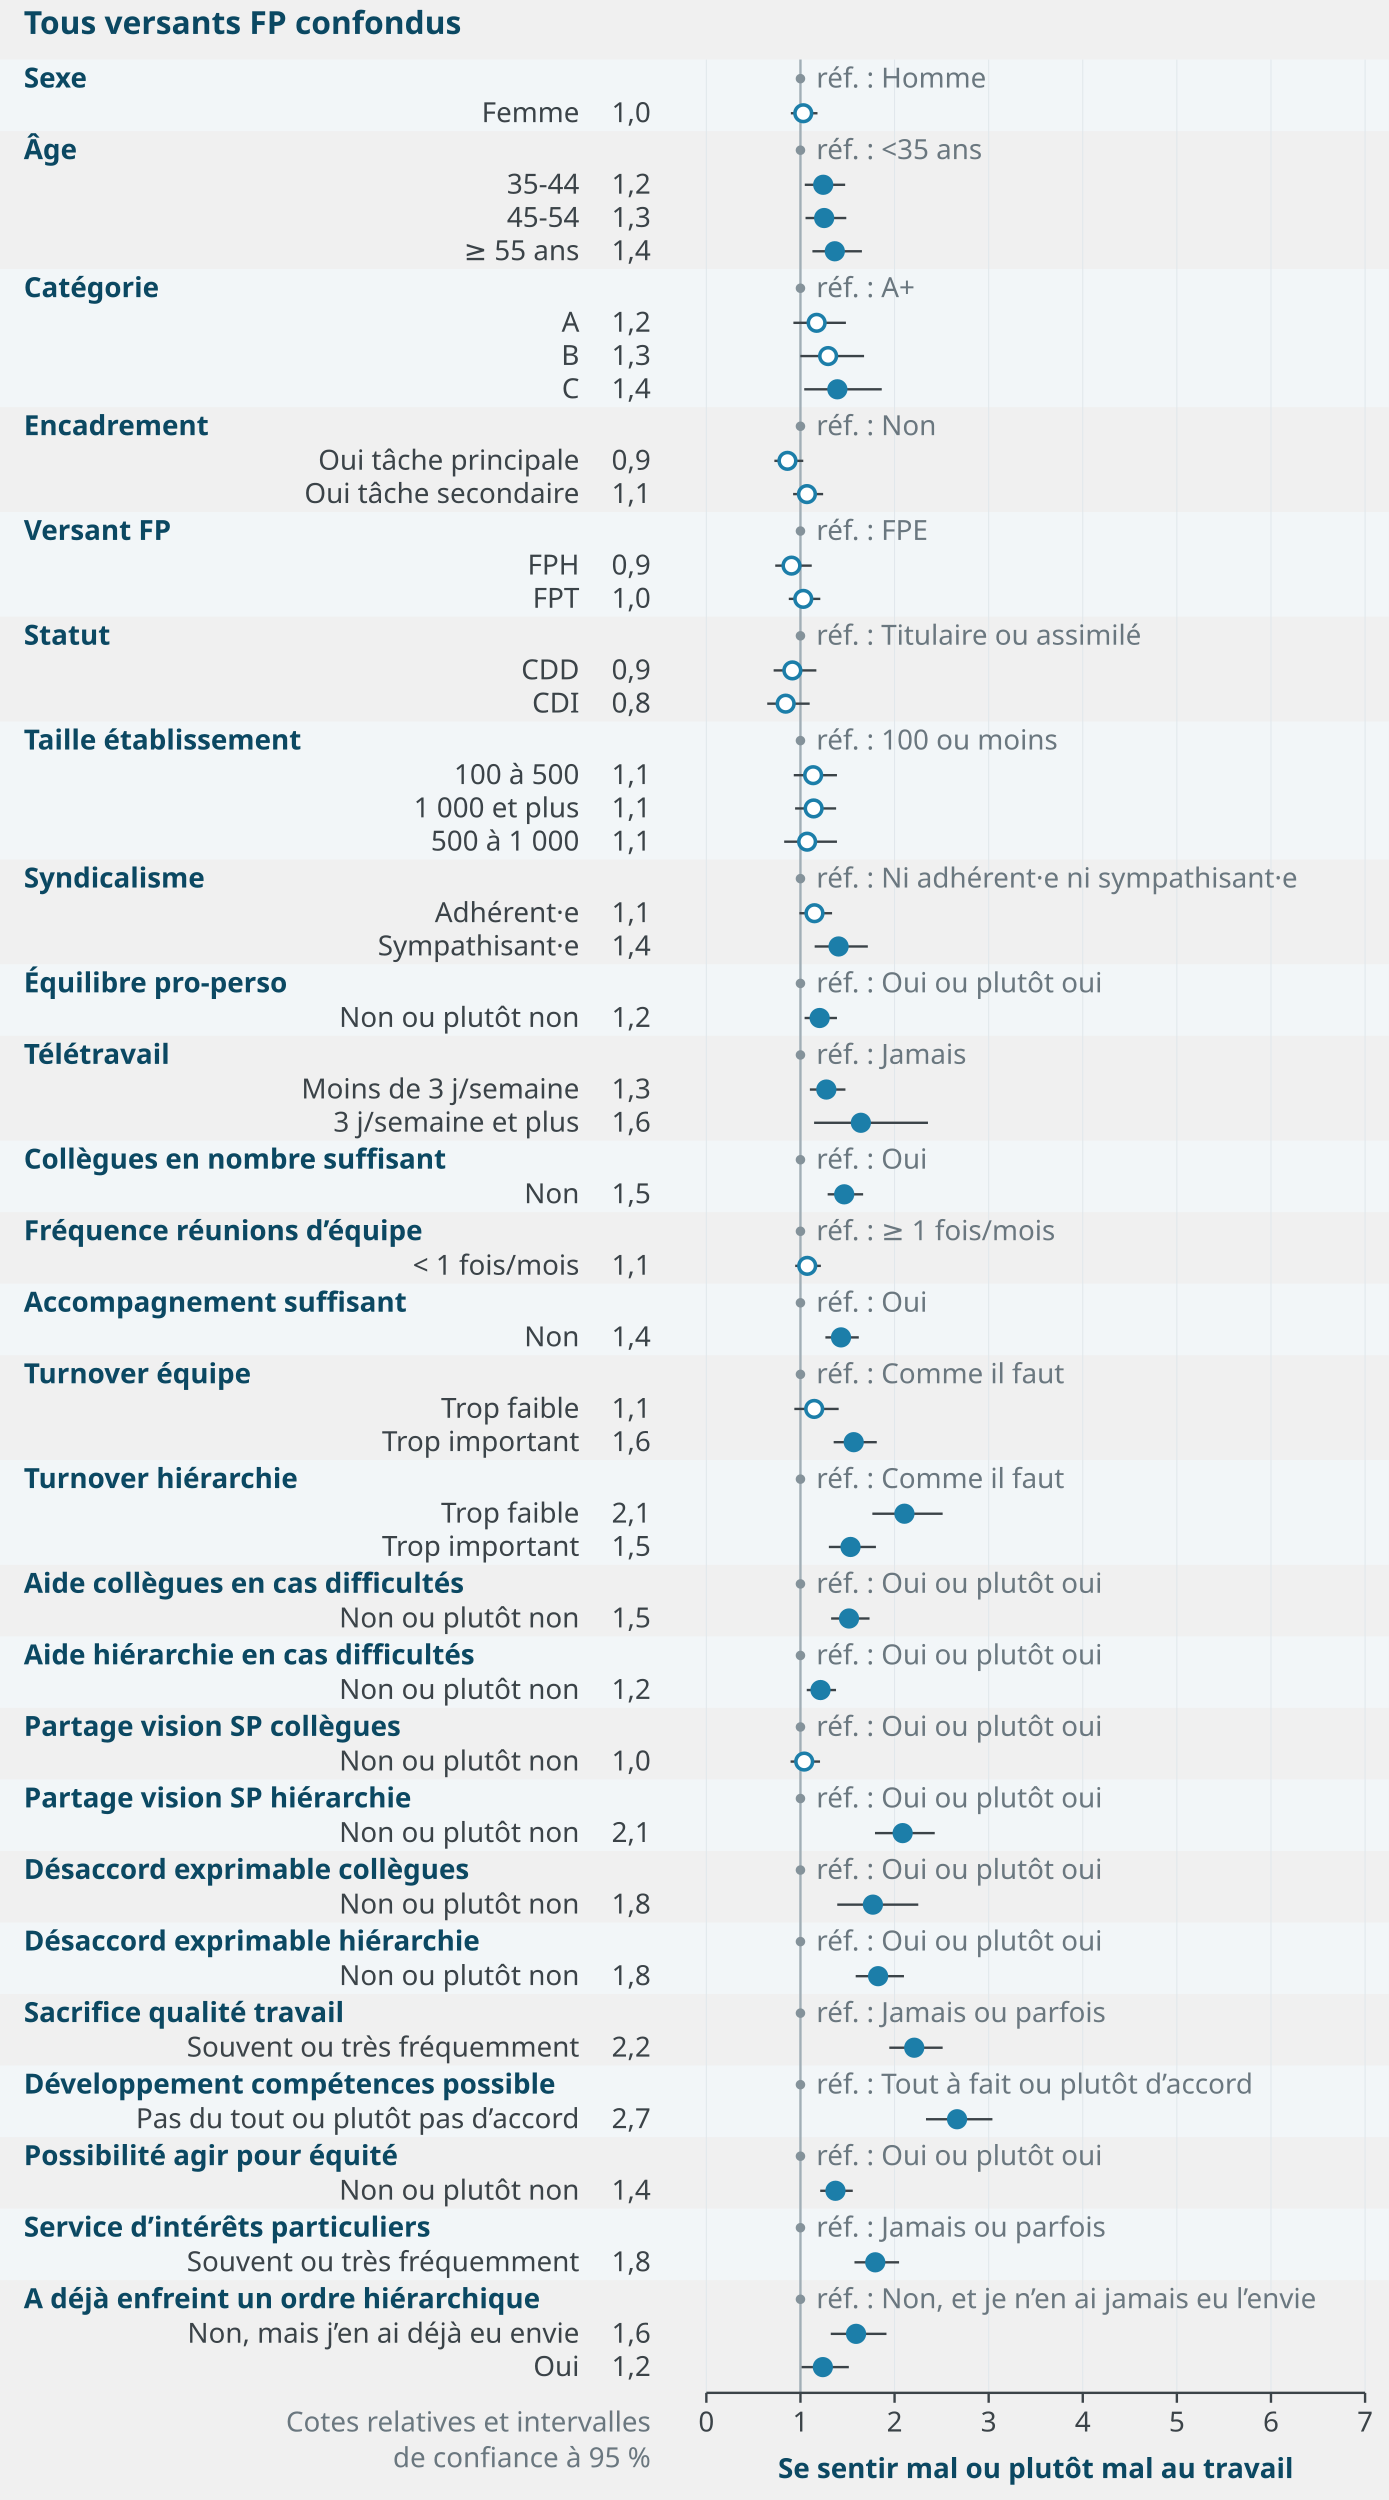
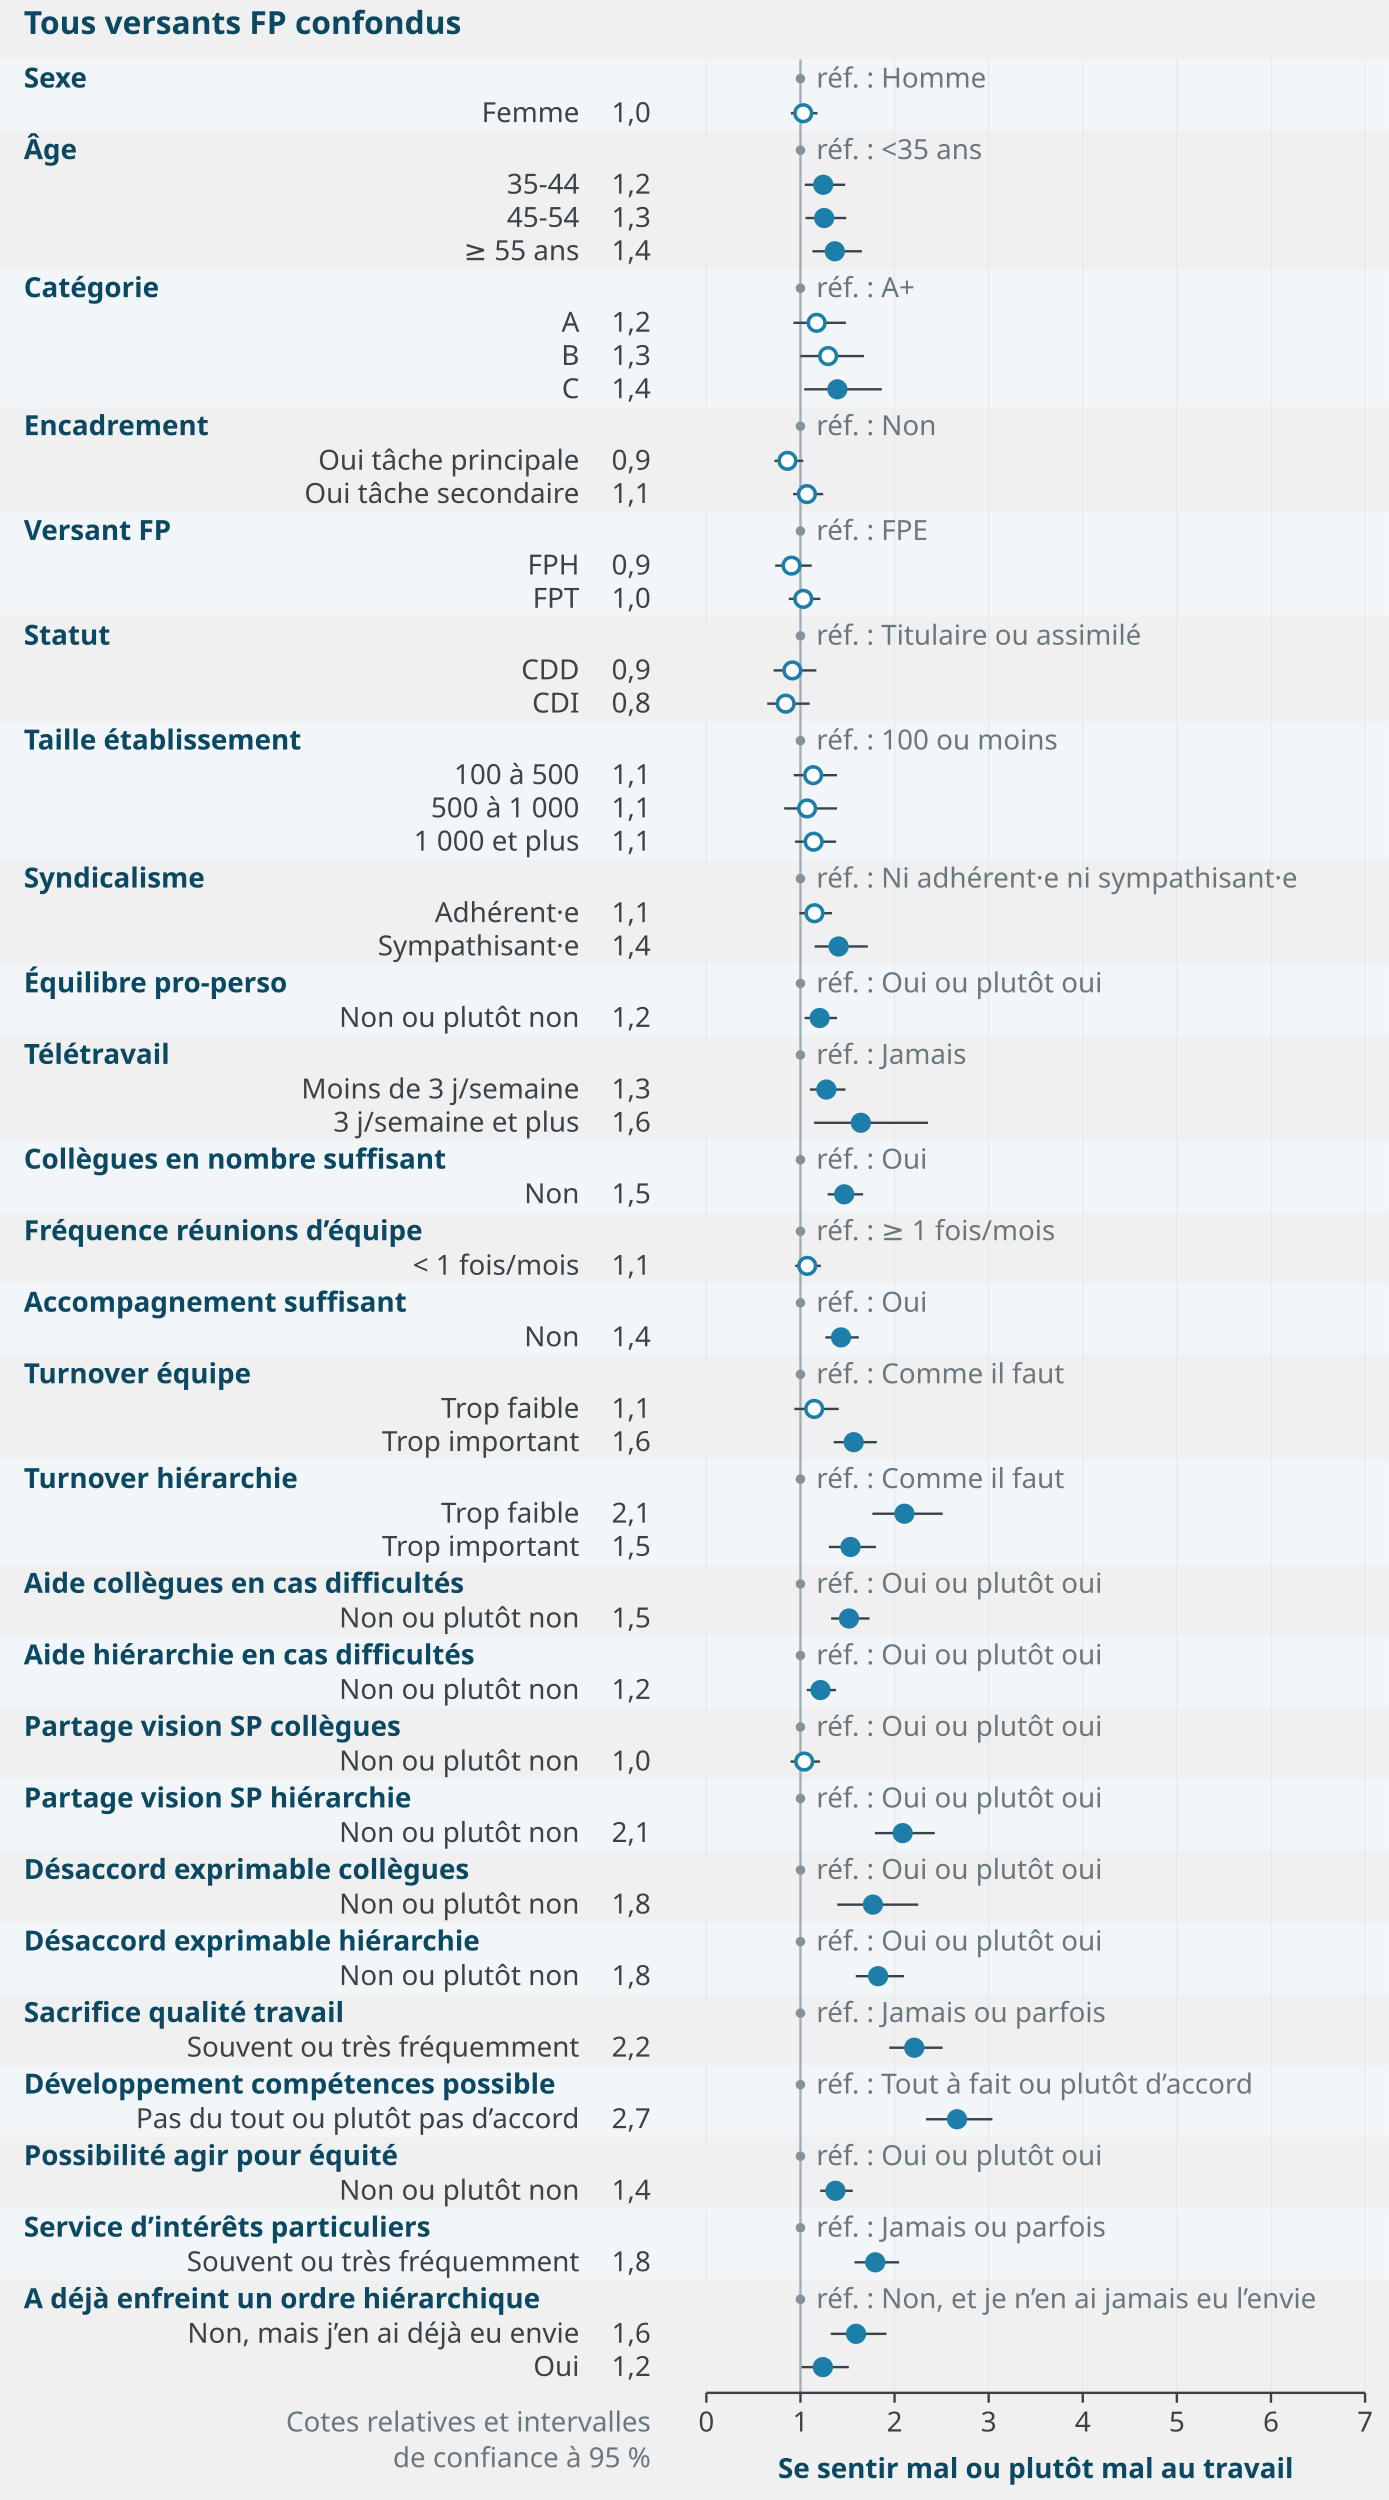
<svg xmlns="http://www.w3.org/2000/svg" fill="currentColor" font-family="system-ui, sans-serif" font-size="10" text-anchor="middle" width="350pt" height="630pt" viewBox="0 0 350 630" style="font-family: Poppins-Regular, Poppins; font-size: 7px; background: none;">
  <g aria-label="rect" fill="#F2F6F8">
    <rect x="0" y="15" width="350" height="18.027" />
    <rect x="0" y="67.811" width="350" height="34.784" />
    <rect x="0" y="129" width="350" height="26.405" />
    <rect x="0" y="181.811" width="350" height="34.784" />
    <rect x="0" y="243" width="350" height="18.027" />
    <rect x="0" y="287.432" width="350" height="18.027" />
    <rect x="0" y="323.486" width="350" height="18.027" />
    <rect x="0" y="367.919" width="350" height="26.405" />
    <rect x="0" y="412.351" width="350" height="18.027" />
    <rect x="0" y="448.405" width="350" height="18.027" />
    <rect x="0" y="484.459" width="350" height="18.027" />
    <rect x="0" y="520.514" width="350" height="18.027" />
    <rect x="0" y="556.568" width="350" height="18.027" />
  </g>
  <g aria-label="rule" stroke="#E0E7EB" stroke-width="0.25">
    <line x1="178" x2="178" y1="15" y2="603" />
    <line x1="225.429" x2="225.429" y1="15" y2="603" />
    <line x1="249.143" x2="249.143" y1="15" y2="603" />
    <line x1="272.857" x2="272.857" y1="15" y2="603" />
    <line x1="296.571" x2="296.571" y1="15" y2="603" />
    <line x1="320.286" x2="320.286" y1="15" y2="603" />
    <line x1="344" x2="344" y1="15" y2="603" />
  </g>
  <g aria-label="rule" stroke="#A1AEB6" stroke-width="0.6">
    <line x1="201.714" x2="201.714" y1="15" y2="603" />
  </g>
  <g aria-label="dot" fill="#84929A">
    <circle cx="201.714" cy="19.824" r="1.2" />
    <circle cx="201.714" cy="37.851" r="1.2" />
    <circle cx="201.714" cy="72.635" r="1.2" />
    <circle cx="201.714" cy="107.419" r="1.2" />
    <circle cx="201.714" cy="133.824" r="1.2" />
    <circle cx="201.714" cy="160.23" r="1.2" />
    <circle cx="201.714" cy="186.635" r="1.2" />
    <circle cx="201.714" cy="221.419" r="1.2" />
    <circle cx="201.714" cy="247.824" r="1.2" />
    <circle cx="201.714" cy="265.851" r="1.2" />
    <circle cx="201.714" cy="292.257" r="1.2" />
    <circle cx="201.714" cy="310.284" r="1.2" />
    <circle cx="201.714" cy="328.311" r="1.2" />
    <circle cx="201.714" cy="346.338" r="1.2" />
    <circle cx="201.714" cy="372.743" r="1.2" />
    <circle cx="201.714" cy="399.149" r="1.2" />
    <circle cx="201.714" cy="417.176" r="1.2" />
    <circle cx="201.714" cy="435.203" r="1.2" />
    <circle cx="201.714" cy="453.23" r="1.2" />
    <circle cx="201.714" cy="471.257" r="1.2" />
    <circle cx="201.714" cy="489.284" r="1.2" />
    <circle cx="201.714" cy="507.311" r="1.2" />
    <circle cx="201.714" cy="525.338" r="1.2" />
    <circle cx="201.714" cy="543.365" r="1.2" />
    <circle cx="201.714" cy="561.392" r="1.2" />
    <circle cx="201.714" cy="579.419" r="1.2" />
  </g>
  <g aria-label="rule" stroke="#3B4348" stroke-width="0.6">
    <line x1="199.295" x2="206.007" y1="28.538" y2="28.538" />
    <line x1="202.805" x2="212.979" y1="46.565" y2="46.565" />
    <line x1="202.995" x2="213.263" y1="54.943" y2="54.943" />
    <line x1="204.726" x2="217.2" y1="63.322" y2="63.322" />
    <line x1="199.936" x2="213.168" y1="81.349" y2="81.349" />
    <line x1="201.691" x2="217.745" y1="89.727" y2="89.727" />
    <line x1="202.663" x2="222.203" y1="98.105" y2="98.105" />
    <line x1="195.145" x2="202.426" y1="116.132" y2="116.132" />
    <line x1="199.865" x2="207.429" y1="124.511" y2="124.511" />
    <line x1="195.359" x2="204.56" y1="142.538" y2="142.538" />
    <line x1="198.774" x2="206.718" y1="150.916" y2="150.916" />
    <line x1="194.956" x2="205.722" y1="168.943" y2="168.943" />
    <line x1="193.343" x2="204.038" y1="177.322" y2="177.322" />
    <line x1="200.031" x2="210.915" y1="195.349" y2="195.349" />
-     <line x1="200.363" x2="210.702" y1="203.727" y2="203.727" />
-     <line x1="197.612" x2="210.915" y1="212.105" y2="212.105" />
+     <line x1="197.612" x2="210.915" y1="203.727" y2="203.727" />
+     <line x1="200.363" x2="210.702" y1="212.105" y2="212.105" />
    <line x1="201.453" x2="209.682" y1="230.132" y2="230.132" />
    <line x1="205.295" x2="218.694" y1="238.511" y2="238.511" />
    <line x1="202.758" x2="210.915" y1="256.538" y2="256.538" />
    <line x1="204.086" x2="213.05" y1="274.565" y2="274.565" />
    <line x1="205.153" x2="233.847" y1="282.943" y2="282.943" />
    <line x1="208.568" x2="217.508" y1="300.97" y2="300.97" />
    <line x1="200.386" x2="206.86" y1="318.997" y2="318.997" />
    <line x1="207.999" x2="216.417" y1="337.024" y2="337.024" />
    <line x1="200.173" x2="211.342" y1="355.051" y2="355.051" />
    <line x1="210.085" x2="220.947" y1="363.43" y2="363.43" />
    <line x1="219.832" x2="237.547" y1="381.457" y2="381.457" />
    <line x1="208.876" x2="220.733" y1="389.835" y2="389.835" />
    <line x1="209.445" x2="219.121" y1="407.862" y2="407.862" />
    <line x1="203.303" x2="210.678" y1="425.889" y2="425.889" />
    <line x1="199.224" x2="206.647" y1="443.916" y2="443.916" />
    <line x1="220.496" x2="235.555" y1="461.943" y2="461.943" />
    <line x1="210.987" x2="231.405" y1="479.97" y2="479.97" />
    <line x1="215.635" x2="227.8" y1="497.997" y2="497.997" />
    <line x1="224.101" x2="237.547" y1="516.024" y2="516.024" />
    <line x1="233.349" x2="250.091" y1="534.051" y2="534.051" />
    <line x1="206.694" x2="214.899" y1="552.078" y2="552.078" />
    <line x1="215.326" x2="226.567" y1="570.105" y2="570.105" />
    <line x1="209.35" x2="223.389" y1="588.132" y2="588.132" />
    <line x1="201.999" x2="213.903" y1="596.511" y2="596.511" />
  </g>
  <g aria-label="dot" stroke="#1C7EA9" stroke-width="0.9">
    <circle cx="202.426" cy="28.538" r="2.1" fill="#FFFFFF" />
    <circle cx="207.453" cy="46.565" r="2.1" fill="#1C7EA9" />
    <circle cx="207.69" cy="54.943" r="2.1" fill="#1C7EA9" />
    <circle cx="210.37" cy="63.322" r="2.1" fill="#1C7EA9" />
    <circle cx="205.793" cy="81.349" r="2.1" fill="#FFFFFF" />
    <circle cx="208.686" cy="89.727" r="2.1" fill="#FFFFFF" />
    <circle cx="211.01" cy="98.105" r="2.1" fill="#1C7EA9" />
    <circle cx="198.442" cy="116.132" r="2.1" fill="#FFFFFF" />
    <circle cx="203.351" cy="124.511" r="2.1" fill="#FFFFFF" />
    <circle cx="199.461" cy="142.538" r="2.1" fill="#FFFFFF" />
    <circle cx="202.426" cy="150.916" r="2.1" fill="#FFFFFF" />
    <circle cx="199.675" cy="168.943" r="2.1" fill="#FFFFFF" />
    <circle cx="197.991" cy="177.322" r="2.1" fill="#FFFFFF" />
    <circle cx="204.916" cy="195.349" r="2.1" fill="#FFFFFF" />
-     <circle cx="205.034" cy="203.727" r="2.1" fill="#FFFFFF" />
-     <circle cx="203.398" cy="212.105" r="2.1" fill="#FFFFFF" />
+     <circle cx="203.398" cy="203.727" r="2.1" fill="#FFFFFF" />
+     <circle cx="205.034" cy="212.105" r="2.1" fill="#FFFFFF" />
    <circle cx="205.248" cy="230.132" r="2.1" fill="#FFFFFF" />
    <circle cx="211.319" cy="238.511" r="2.1" fill="#1C7EA9" />
    <circle cx="206.552" cy="256.538" r="2.1" fill="#1C7EA9" />
    <circle cx="208.236" cy="274.565" r="2.1" fill="#1C7EA9" />
    <circle cx="216.939" cy="282.943" r="2.1" fill="#1C7EA9" />
    <circle cx="212.741" cy="300.97" r="2.1" fill="#1C7EA9" />
    <circle cx="203.422" cy="318.997" r="2.1" fill="#FFFFFF" />
    <circle cx="211.935" cy="337.024" r="2.1" fill="#1C7EA9" />
    <circle cx="205.177" cy="355.051" r="2.1" fill="#FFFFFF" />
    <circle cx="215.137" cy="363.43" r="2.1" fill="#1C7EA9" />
    <circle cx="227.919" cy="381.457" r="2.1" fill="#1C7EA9" />
    <circle cx="214.33" cy="389.835" r="2.1" fill="#1C7EA9" />
    <circle cx="213.951" cy="407.862" r="2.1" fill="#1C7EA9" />
    <circle cx="206.765" cy="425.889" r="2.1" fill="#1C7EA9" />
    <circle cx="202.663" cy="443.916" r="2.1" fill="#FFFFFF" />
    <circle cx="227.468" cy="461.943" r="2.1" fill="#1C7EA9" />
    <circle cx="219.974" cy="479.97" r="2.1" fill="#1C7EA9" />
    <circle cx="221.279" cy="497.997" r="2.1" fill="#1C7EA9" />
    <circle cx="230.385" cy="516.024" r="2.1" fill="#1C7EA9" />
    <circle cx="241.175" cy="534.051" r="2.1" fill="#1C7EA9" />
    <circle cx="210.536" cy="552.078" r="2.1" fill="#1C7EA9" />
    <circle cx="220.567" cy="570.105" r="2.1" fill="#1C7EA9" />
    <circle cx="215.729" cy="588.132" r="2.1" fill="#1C7EA9" />
    <circle cx="207.358" cy="596.511" r="2.1" fill="#1C7EA9" />
  </g>
  <g aria-label="text" fill="#0B4862" text-anchor="start" font-family="Poppins-Bold, Poppins" font-size="7" font-weight="700">
    <text y="0.32em" transform="translate(6,19.82432)">Sexe</text>
    <text y="0.32em" transform="translate(6,37.85135)">Âge</text>
    <text y="0.32em" transform="translate(6,72.63514)">Catégorie</text>
    <text y="0.32em" transform="translate(6,107.4189)">Encadrement</text>
    <text y="0.32em" transform="translate(6,133.8243)">Versant FP</text>
    <text y="0.32em" transform="translate(6,160.2297)">Statut</text>
    <text y="0.32em" transform="translate(6,186.6351)">Taille établissement</text>
    <text y="0.32em" transform="translate(6,221.4189)">Syndicalisme</text>
    <text y="0.32em" transform="translate(6,247.8243)">Équilibre pro-perso</text>
    <text y="0.32em" transform="translate(6,265.8514)">Télétravail</text>
    <text y="0.32em" transform="translate(6,292.2568)">Collègues en nombre suffisant</text>
    <text y="0.32em" transform="translate(6,310.2838)">Fréquence réunions d’équipe</text>
    <text y="0.32em" transform="translate(6,328.3108)">Accompagnement suffisant</text>
    <text y="0.32em" transform="translate(6,346.3378)">Turnover équipe</text>
    <text y="0.32em" transform="translate(6,372.7432)">Turnover hiérarchie</text>
    <text y="0.32em" transform="translate(6,399.1486)">Aide collègues en cas difficultés</text>
    <text y="0.32em" transform="translate(6,417.1757)">Aide hiérarchie en cas difficultés</text>
    <text y="0.32em" transform="translate(6,435.2027)">Partage vision SP collègues</text>
    <text y="0.32em" transform="translate(6,453.2297)">Partage vision SP hiérarchie</text>
    <text y="0.32em" transform="translate(6,471.2568)">Désaccord exprimable collègues</text>
    <text y="0.32em" transform="translate(6,489.2838)">Désaccord exprimable hiérarchie</text>
    <text y="0.32em" transform="translate(6,507.3108)">Sacrifice qualité travail</text>
    <text y="0.32em" transform="translate(6,525.3378)">Développement compétences possible</text>
    <text y="0.32em" transform="translate(6,543.3649)">Possibilité agir pour équité</text>
    <text y="0.32em" transform="translate(6,561.3919)">Service d’intérêts particuliers</text>
    <text y="0.32em" transform="translate(6,579.4189)">A déjà enfreint un ordre hiérarchique</text>
  </g>
  <g aria-label="text" fill="#6A777F" text-anchor="start" font-size="7">
    <text y="0.32em" transform="translate(205.7143,19.82432)">réf. : Homme</text>
    <text y="0.32em" transform="translate(205.7143,37.85135)">réf. : &lt;35 ans</text>
    <text y="0.32em" transform="translate(205.7143,72.63514)">réf. : A+</text>
    <text y="0.32em" transform="translate(205.7143,107.4189)">réf. : Non</text>
    <text y="0.32em" transform="translate(205.7143,133.8243)">réf. : FPE</text>
    <text y="0.32em" transform="translate(205.7143,160.2297)">réf. : Titulaire ou assimilé</text>
    <text y="0.32em" transform="translate(205.7143,186.6351)">réf. : 100 ou moins</text>
    <text y="0.32em" transform="translate(205.7143,221.4189)">réf. : Ni adhérent·e ni sympathisant·e</text>
    <text y="0.32em" transform="translate(205.7143,247.8243)">réf. : Oui ou plutôt oui</text>
    <text y="0.32em" transform="translate(205.7143,265.8514)">réf. : Jamais</text>
    <text y="0.32em" transform="translate(205.7143,292.2568)">réf. : Oui</text>
    <text y="0.32em" transform="translate(205.7143,310.2838)">réf. : ≥ 1 fois/mois</text>
    <text y="0.32em" transform="translate(205.7143,328.3108)">réf. : Oui</text>
    <text y="0.32em" transform="translate(205.7143,346.3378)">réf. : Comme il faut</text>
    <text y="0.32em" transform="translate(205.7143,372.7432)">réf. : Comme il faut</text>
    <text y="0.32em" transform="translate(205.7143,399.1486)">réf. : Oui ou plutôt oui</text>
    <text y="0.32em" transform="translate(205.7143,417.1757)">réf. : Oui ou plutôt oui</text>
    <text y="0.32em" transform="translate(205.7143,435.2027)">réf. : Oui ou plutôt oui</text>
    <text y="0.32em" transform="translate(205.7143,453.2297)">réf. : Oui ou plutôt oui</text>
    <text y="0.32em" transform="translate(205.7143,471.2568)">réf. : Oui ou plutôt oui</text>
    <text y="0.32em" transform="translate(205.7143,489.2838)">réf. : Oui ou plutôt oui</text>
    <text y="0.32em" transform="translate(205.7143,507.3108)">réf. : Jamais ou parfois</text>
    <text y="0.32em" transform="translate(205.7143,525.3378)">réf. : Tout à fait ou plutôt d’accord</text>
    <text y="0.32em" transform="translate(205.7143,543.3649)">réf. : Oui ou plutôt oui</text>
    <text y="0.32em" transform="translate(205.7143,561.3919)">réf. : Jamais ou parfois</text>
    <text y="0.32em" transform="translate(205.7143,579.4189)">réf. : Non, et je n’en ai jamais eu l’envie</text>
  </g>
  <g aria-label="text" fill="#3B4348" text-anchor="end" font-size="7">
    <text y="0.32em" transform="translate(146,28.53784)">Femme</text>
    <text y="0.32em" transform="translate(146,46.56486)">35-44</text>
    <text y="0.32em" transform="translate(146,54.94324)">45-54</text>
    <text y="0.32em" transform="translate(146,63.32162)">≥ 55 ans</text>
    <text y="0.32em" transform="translate(146,81.34865)">A</text>
    <text y="0.32em" transform="translate(146,89.72703)">B</text>
    <text y="0.32em" transform="translate(146,98.10541)">C</text>
    <text y="0.32em" transform="translate(146,116.1324)">Oui tâche principale</text>
    <text y="0.32em" transform="translate(146,124.5108)">Oui tâche secondaire</text>
    <text y="0.32em" transform="translate(146,142.5378)">FPH</text>
    <text y="0.32em" transform="translate(146,150.9162)">FPT</text>
    <text y="0.32em" transform="translate(146,168.9432)">CDD</text>
    <text y="0.32em" transform="translate(146,177.3216)">CDI</text>
    <text y="0.32em" transform="translate(146,195.3486)">100 à 500</text>
-     <text y="0.32em" transform="translate(146,203.727)">1 000 et plus</text>
-     <text y="0.32em" transform="translate(146,212.1054)">500 à 1 000</text>
+     <text y="0.32em" transform="translate(146,203.727)">500 à 1 000</text>
+     <text y="0.32em" transform="translate(146,212.1054)">1 000 et plus</text>
    <text y="0.32em" transform="translate(146,230.1324)">Adhérent·e</text>
    <text y="0.32em" transform="translate(146,238.5108)">Sympathisant·e</text>
    <text y="0.32em" transform="translate(146,256.5378)">Non ou plutôt non</text>
    <text y="0.32em" transform="translate(146,274.5649)">Moins de 3 j/semaine</text>
    <text y="0.32em" transform="translate(146,282.9432)">3 j/semaine et plus</text>
    <text y="0.32em" transform="translate(146,300.9703)">Non</text>
    <text y="0.32em" transform="translate(146,318.9973)">&lt; 1 fois/mois</text>
    <text y="0.32em" transform="translate(146,337.0243)">Non</text>
    <text y="0.32em" transform="translate(146,355.0514)">Trop faible</text>
    <text y="0.32em" transform="translate(146,363.4297)">Trop important</text>
    <text y="0.32em" transform="translate(146,381.4568)">Trop faible</text>
    <text y="0.32em" transform="translate(146,389.8351)">Trop important</text>
    <text y="0.32em" transform="translate(146,407.8622)">Non ou plutôt non</text>
    <text y="0.32em" transform="translate(146,425.8892)">Non ou plutôt non</text>
    <text y="0.32em" transform="translate(146,443.9162)">Non ou plutôt non</text>
    <text y="0.32em" transform="translate(146,461.9432)">Non ou plutôt non</text>
    <text y="0.32em" transform="translate(146,479.9703)">Non ou plutôt non</text>
    <text y="0.32em" transform="translate(146,497.9973)">Non ou plutôt non</text>
    <text y="0.32em" transform="translate(146,516.0243)">Souvent ou très fréquemment</text>
    <text y="0.32em" transform="translate(146,534.0514)">Pas du tout ou plutôt pas d’accord</text>
    <text y="0.32em" transform="translate(146,552.0784)">Non ou plutôt non</text>
    <text y="0.32em" transform="translate(146,570.1054)">Souvent ou très fréquemment</text>
    <text y="0.32em" transform="translate(146,588.1324)">Non, mais j’en ai déjà eu envie</text>
    <text y="0.32em" transform="translate(146,596.5108)">Oui</text>
  </g>
  <g aria-label="text" fill="#3B4348" text-anchor="end" font-size="7">
    <text y="0.32em" transform="translate(164,28.53784)">1,0</text>
    <text y="0.32em" transform="translate(164,46.56486)">1,2</text>
    <text y="0.32em" transform="translate(164,54.94324)">1,3</text>
    <text y="0.32em" transform="translate(164,63.32162)">1,4</text>
    <text y="0.32em" transform="translate(164,81.34865)">1,2</text>
    <text y="0.32em" transform="translate(164,89.72703)">1,3</text>
    <text y="0.32em" transform="translate(164,98.10541)">1,4</text>
    <text y="0.32em" transform="translate(164,116.1324)">0,9</text>
    <text y="0.32em" transform="translate(164,124.5108)">1,1</text>
    <text y="0.32em" transform="translate(164,142.5378)">0,9</text>
    <text y="0.32em" transform="translate(164,150.9162)">1,0</text>
    <text y="0.32em" transform="translate(164,168.9432)">0,9</text>
    <text y="0.32em" transform="translate(164,177.3216)">0,8</text>
    <text y="0.32em" transform="translate(164,195.3486)">1,1</text>
    <text y="0.32em" transform="translate(164,203.727)">1,1</text>
    <text y="0.32em" transform="translate(164,212.1054)">1,1</text>
    <text y="0.32em" transform="translate(164,230.1324)">1,1</text>
    <text y="0.32em" transform="translate(164,238.5108)">1,4</text>
    <text y="0.32em" transform="translate(164,256.5378)">1,2</text>
    <text y="0.32em" transform="translate(164,274.5649)">1,3</text>
    <text y="0.32em" transform="translate(164,282.9432)">1,6</text>
    <text y="0.32em" transform="translate(164,300.9703)">1,5</text>
    <text y="0.32em" transform="translate(164,318.9973)">1,1</text>
    <text y="0.32em" transform="translate(164,337.0243)">1,4</text>
    <text y="0.32em" transform="translate(164,355.0514)">1,1</text>
    <text y="0.32em" transform="translate(164,363.4297)">1,6</text>
    <text y="0.32em" transform="translate(164,381.4568)">2,1</text>
    <text y="0.32em" transform="translate(164,389.8351)">1,5</text>
    <text y="0.32em" transform="translate(164,407.8622)">1,5</text>
    <text y="0.32em" transform="translate(164,425.8892)">1,2</text>
    <text y="0.32em" transform="translate(164,443.9162)">1,0</text>
    <text y="0.32em" transform="translate(164,461.9432)">2,1</text>
    <text y="0.32em" transform="translate(164,479.9703)">1,8</text>
    <text y="0.32em" transform="translate(164,497.9973)">1,8</text>
    <text y="0.32em" transform="translate(164,516.0243)">2,2</text>
    <text y="0.32em" transform="translate(164,534.0514)">2,7</text>
    <text y="0.32em" transform="translate(164,552.0784)">1,4</text>
    <text y="0.32em" transform="translate(164,570.1054)">1,8</text>
    <text y="0.32em" transform="translate(164,588.1324)">1,6</text>
    <text y="0.32em" transform="translate(164,596.5108)">1,2</text>
  </g>
  <g aria-label="text" fill="#0B4862" text-anchor="start" font-family="Poppins-Bold, Poppins" font-size="8" font-weight="700">
    <text y="0.32em" transform="translate(6,6)">Tous versants FP confondus</text>
  </g>
  <g aria-label="rule" stroke="#3B4348" stroke-width="0.6">
    <line x1="178" x2="344" y1="603" y2="603" />
  </g>
  <g aria-label="rule" stroke="#3B4348" stroke-width="0.6">
    <line x1="178" x2="178" y1="603" y2="605.5" />
    <line x1="201.714" x2="201.714" y1="603" y2="605.5" />
    <line x1="225.429" x2="225.429" y1="603" y2="605.5" />
    <line x1="249.143" x2="249.143" y1="603" y2="605.5" />
    <line x1="272.857" x2="272.857" y1="603" y2="605.5" />
    <line x1="296.571" x2="296.571" y1="603" y2="605.5" />
    <line x1="320.286" x2="320.286" y1="603" y2="605.5" />
    <line x1="344" x2="344" y1="603" y2="605.5" />
  </g>
  <g aria-label="text" fill="#3B4348" font-size="7">
    <text y="0.32em" transform="translate(178,610.5)">0</text>
    <text y="0.32em" transform="translate(201.7143,610.5)">1</text>
    <text y="0.32em" transform="translate(225.4286,610.5)">2</text>
    <text y="0.32em" transform="translate(249.1429,610.5)">3</text>
    <text y="0.32em" transform="translate(272.8571,610.5)">4</text>
    <text y="0.32em" transform="translate(296.5714,610.5)">5</text>
    <text y="0.32em" transform="translate(320.2857,610.5)">6</text>
    <text y="0.32em" transform="translate(344,610.5)">7</text>
  </g>
  <g aria-label="text" fill="#6A777F" text-anchor="end" font-size="7">
    <text y="0.32em" transform="translate(164,610.5)">Cotes relatives et intervalles</text>
  </g>
  <g aria-label="text" fill="#6A777F" text-anchor="end" font-size="7">
    <text y="0.32em" transform="translate(164,619.5)">de confiance à 95 %</text>
  </g>
  <g aria-label="text" fill="#0B4862" font-family="Poppins-Bold, Poppins" font-size="7" font-weight="700" transform="translate(0,-3.5)">
    <text y="0.71em" transform="translate(261,623)">Se sentir mal ou plutôt mal au travail</text>
  </g>
</svg>
